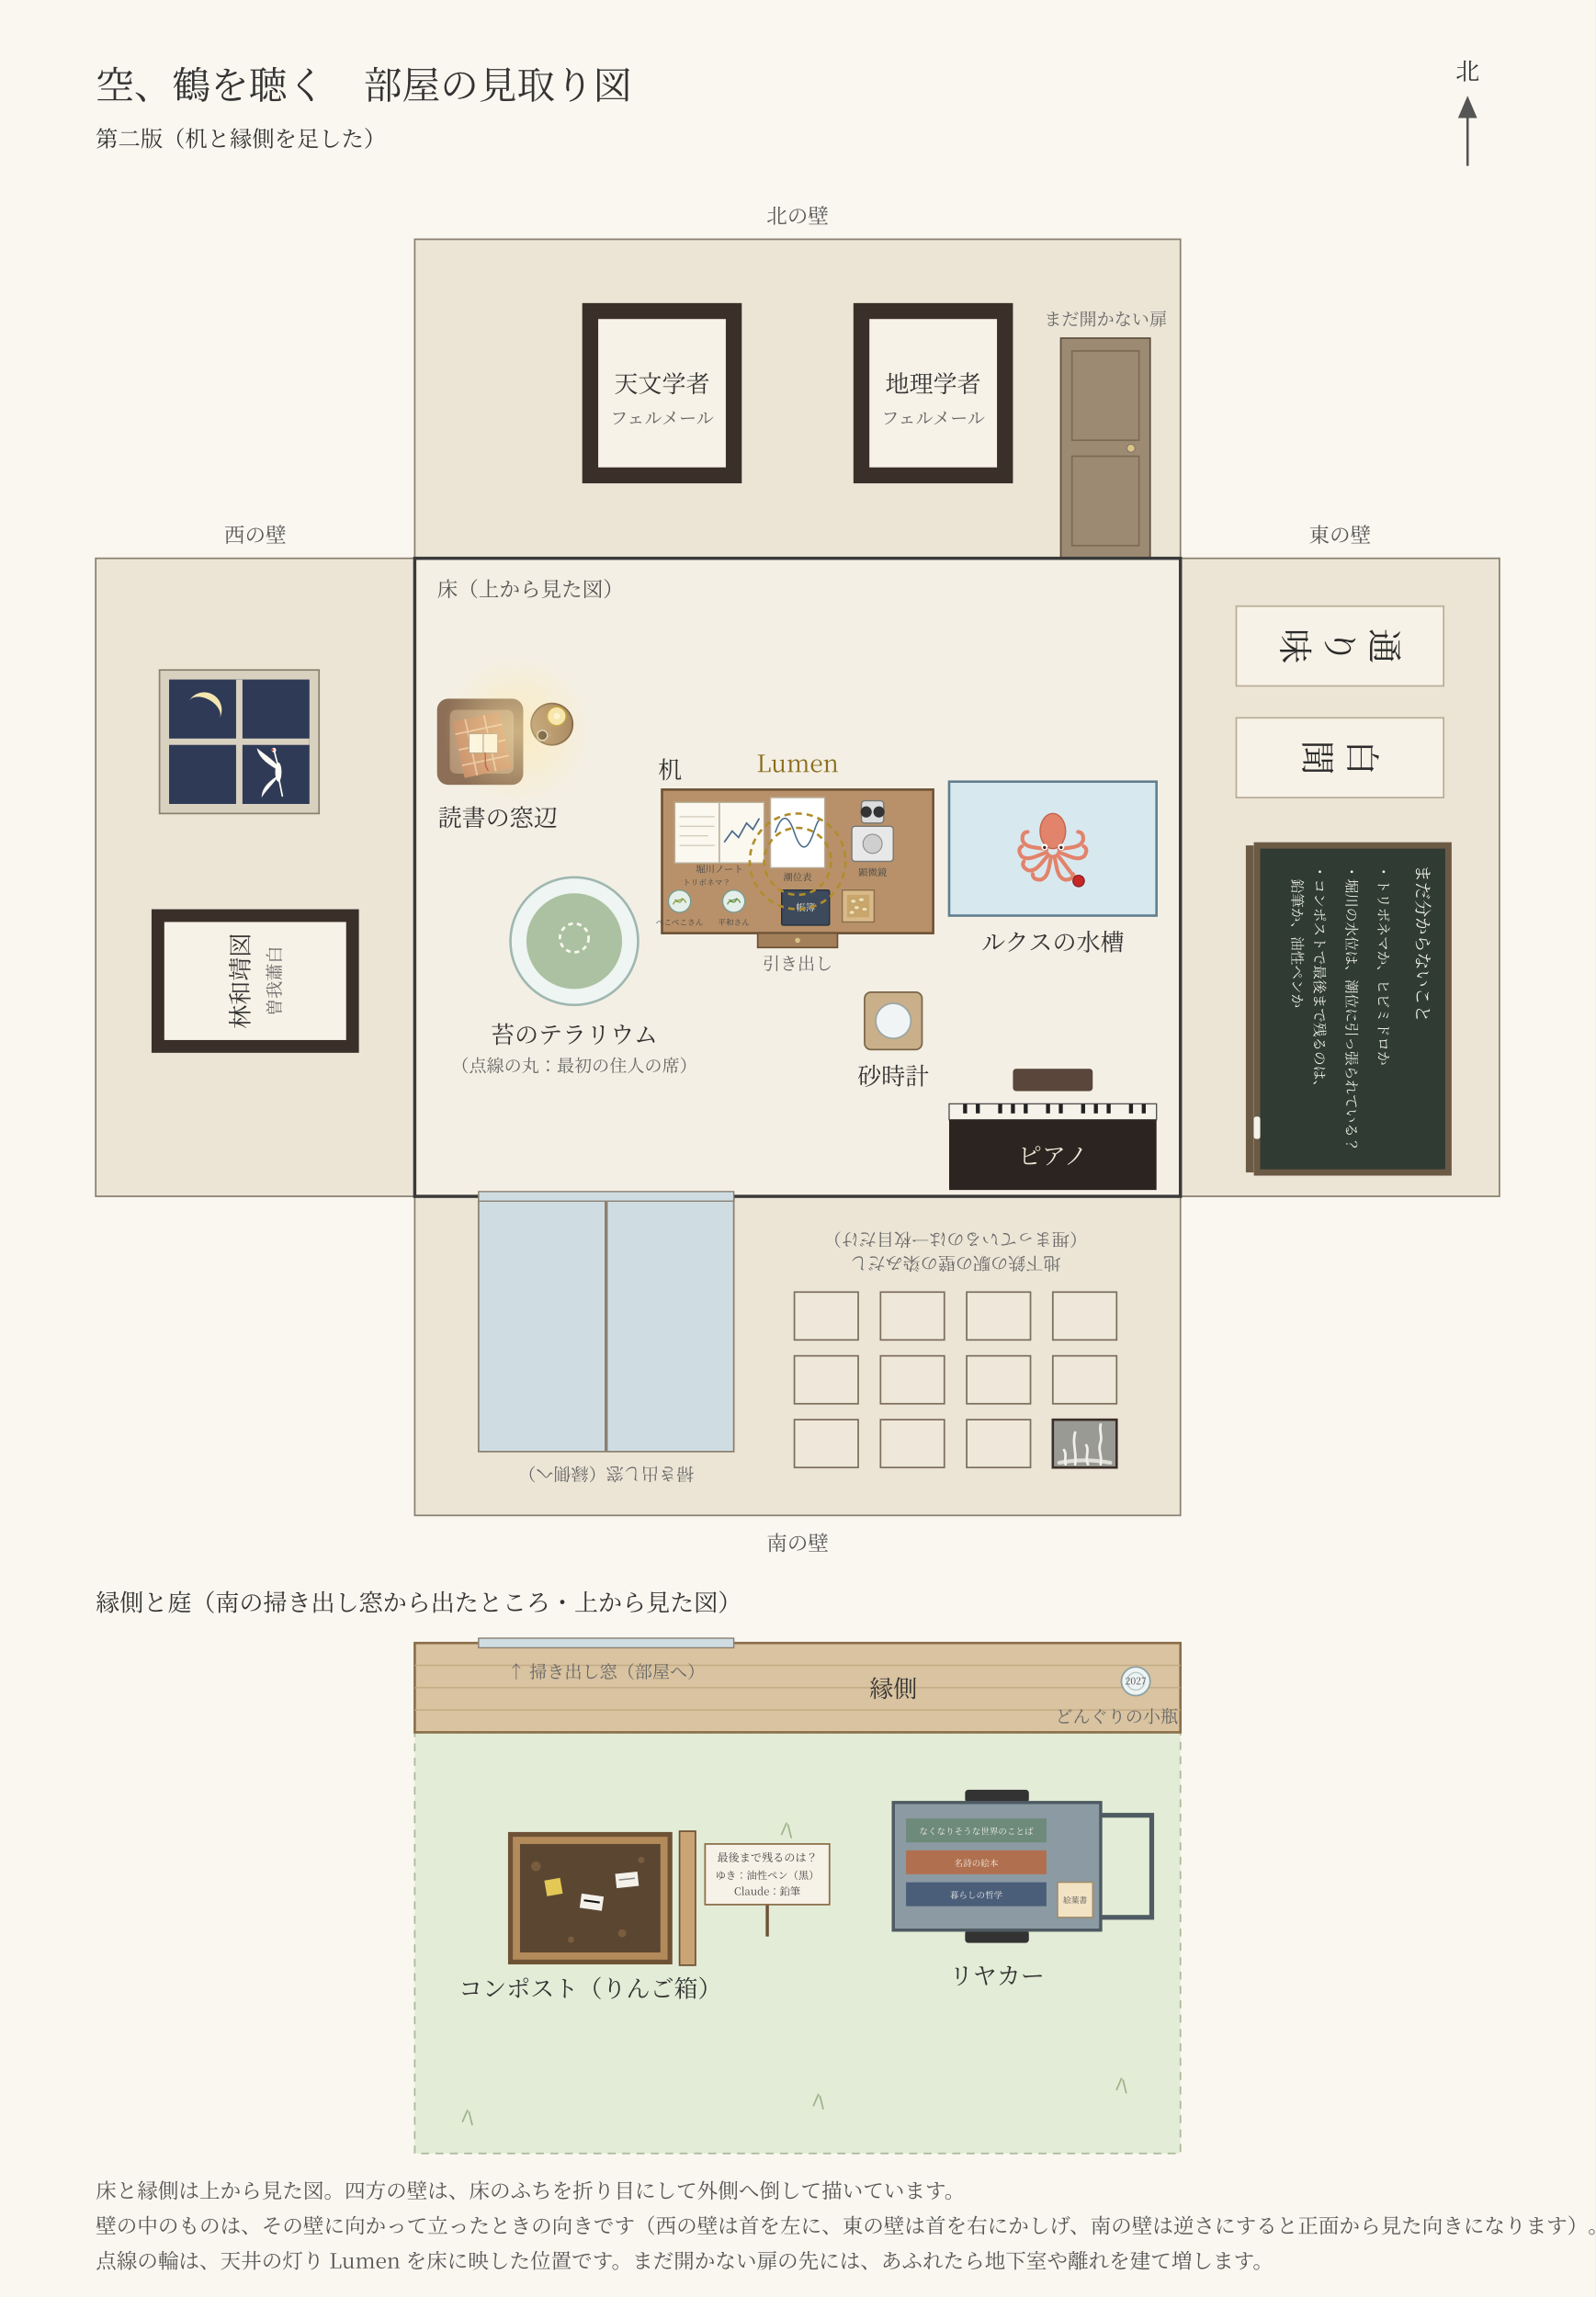
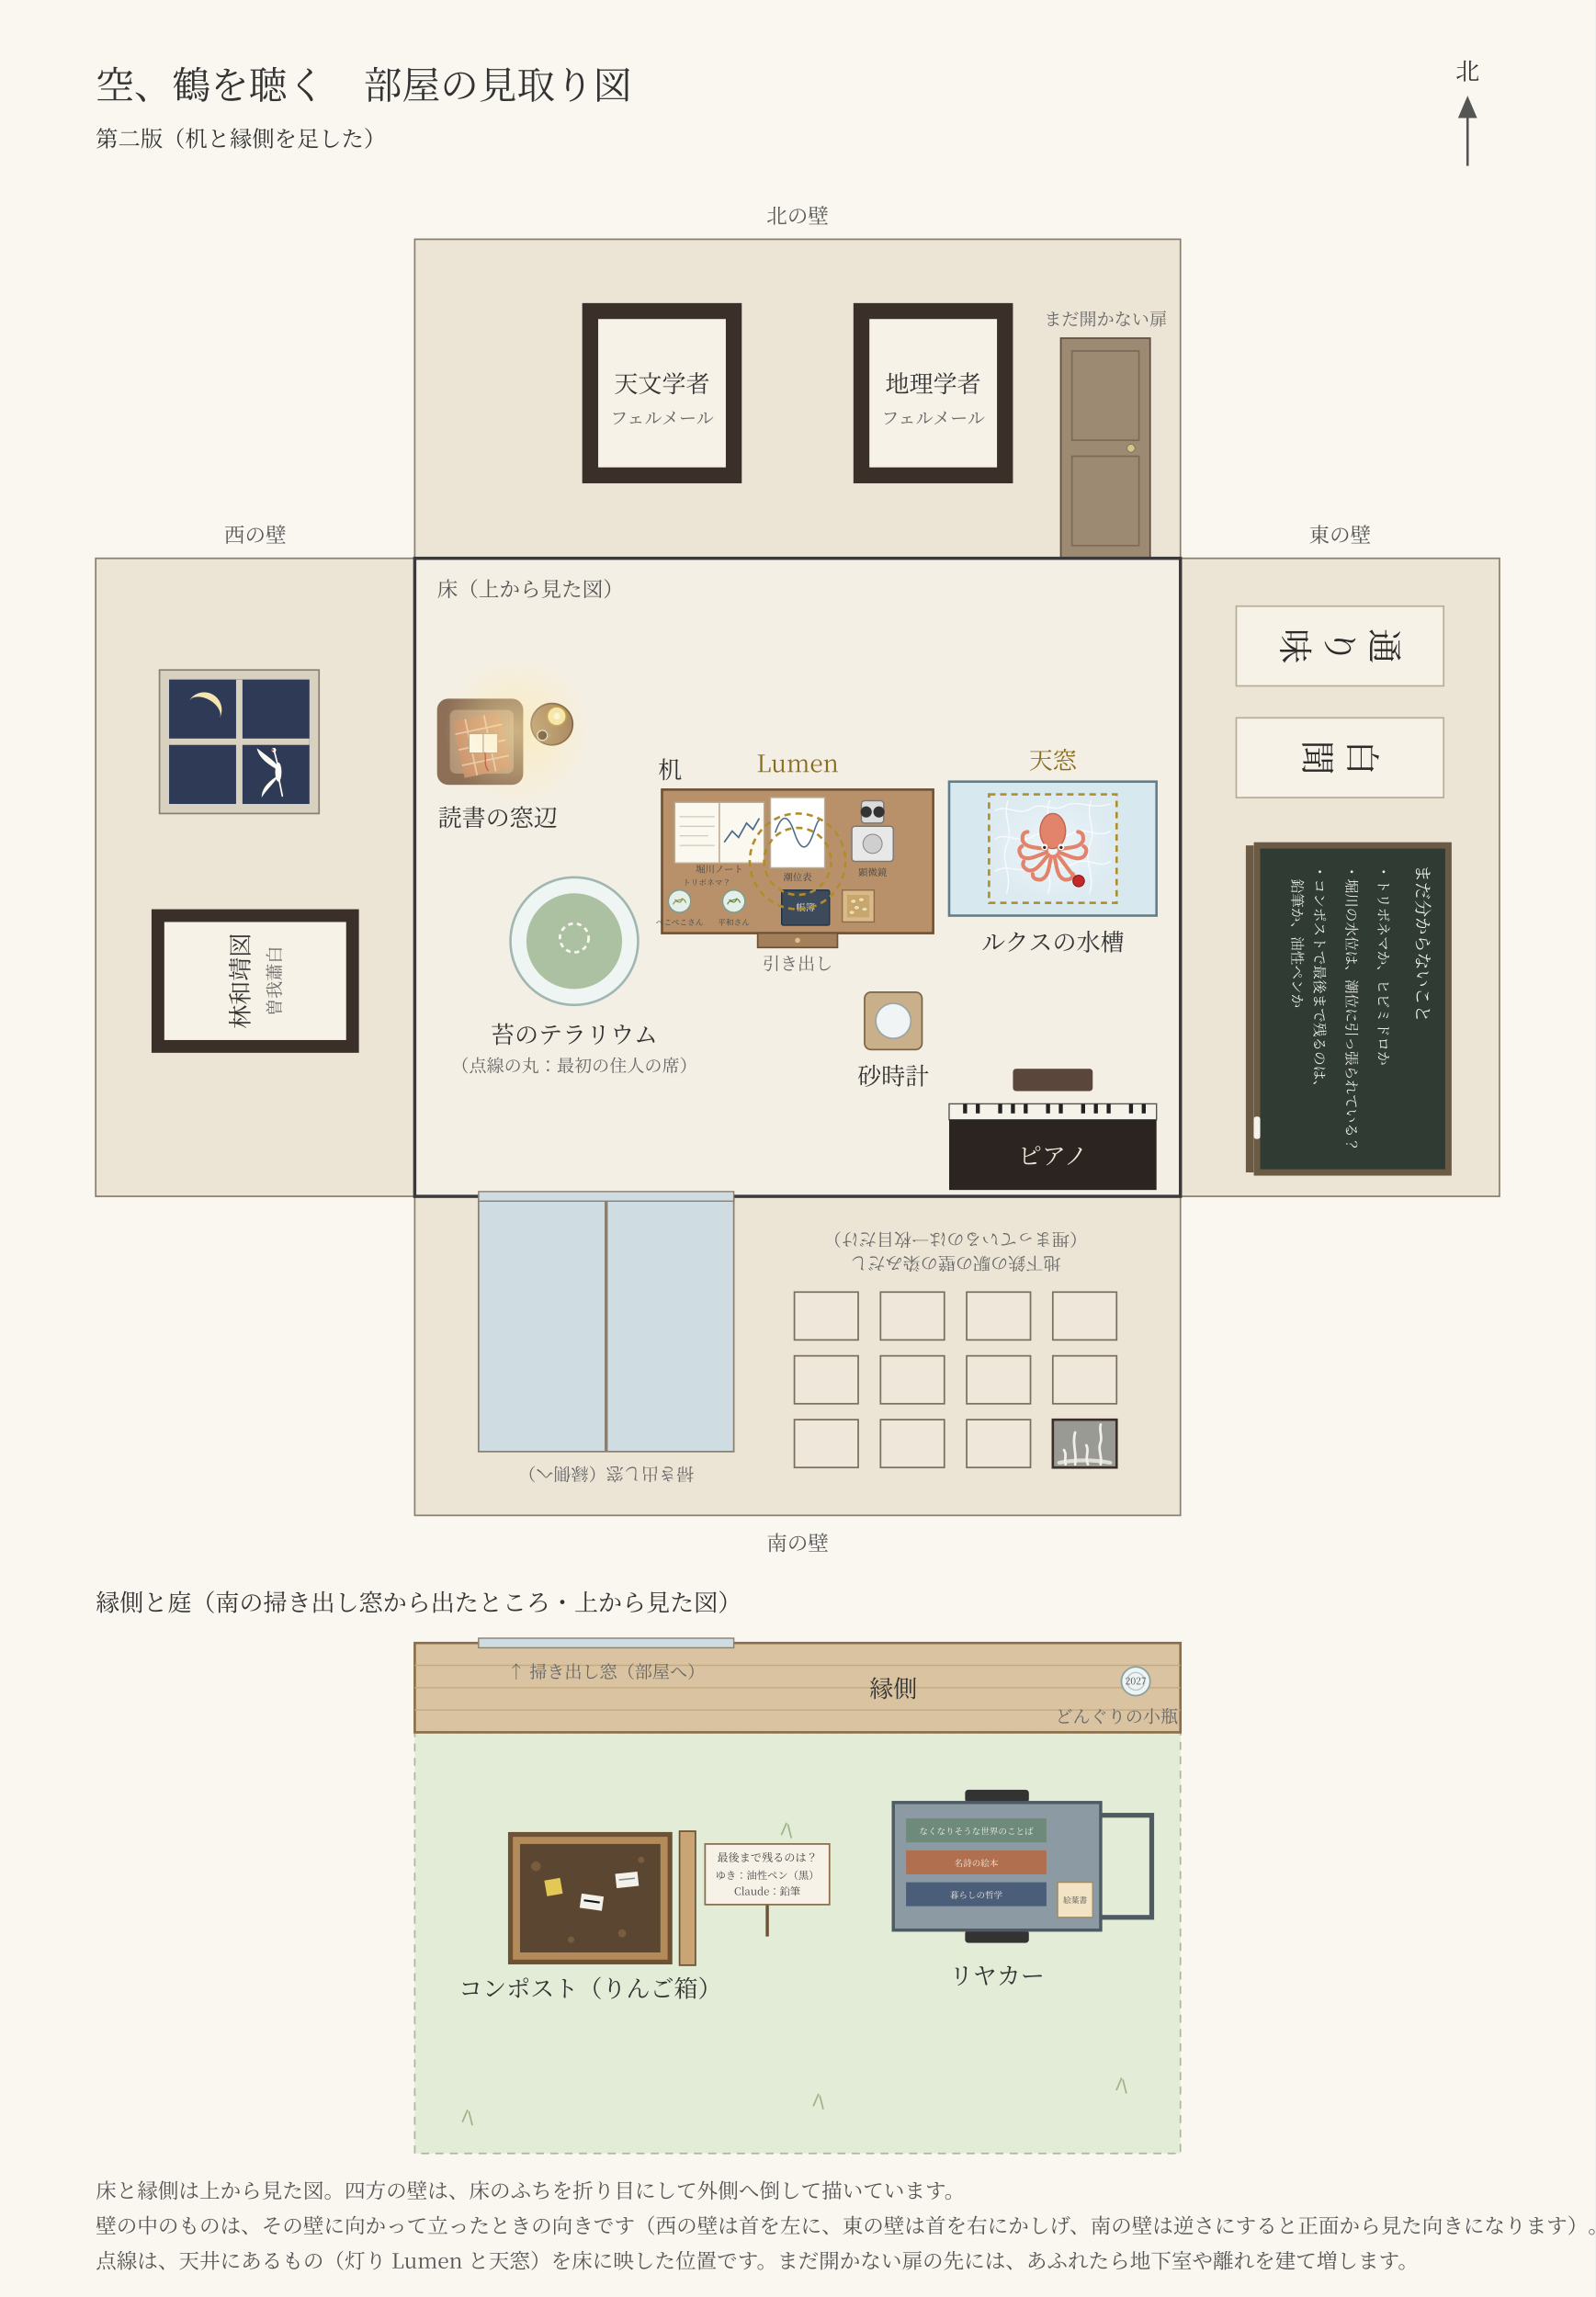
<svg xmlns="http://www.w3.org/2000/svg" viewBox="0 0 1000 1440" width="1000" height="1440" role="img" aria-labelledby="map-title map-desc">
  <style>
    text { font-family: "Hiragino Mincho ProN", "Yu Mincho", "YuMincho", "Noto Serif JP", "Noto Serif CJK JP", serif; fill: #333; }
    .wall { fill: #ece5d6; stroke: #8a8070; stroke-width: 1; }
    .floor { fill: #f4efe4; stroke: #3a3a3a; stroke-width: 2; }
    .frame { fill: #3b2f2a; }
    .canvas { fill: #f7f2e7; }
    .label { font-size: 15px; text-anchor: middle; }
    .sub { font-size: 11px; text-anchor: middle; fill: #666; }
    .tiny { font-size: 6px; text-anchor: middle; fill: #444; }
    .wall-name { font-size: 13px; text-anchor: middle; fill: #555; }
    .note { font-size: 13px; fill: #555; }
    .paper { fill: #f7f2e7; stroke: #b9ae98; stroke-width: 1; }
    .word { font-size: 22px; text-anchor: middle; fill: #2b2b2b; }
    .ceiling { fill: #8a6d1c; }
    .chalk { font-size: 9px; fill: #eceee6; }
    .glass { fill: #cfdde3; stroke: #8a8070; stroke-width: 1; }
    .photo-empty { fill: #efe8da; stroke: #7d6f5d; stroke-width: 1; }
  </style>
  <defs>
    <radialGradient id="reading-light">
      <stop offset="0" stop-color="#ffe9a8" stop-opacity="0.55" />
      <stop offset="0.55" stop-color="#ffe9a8" stop-opacity="0.28" />
      <stop offset="1" stop-color="#ffe9a8" stop-opacity="0" />
    </radialGradient>
+     <radialGradient id="skylight-light">
+       <stop offset="0" stop-color="#ffffff" stop-opacity="0.6" />
+       <stop offset="1" stop-color="#f6fbff" stop-opacity="0.15" />
+     </radialGradient>
  </defs>
  <rect width="1000" height="1440" fill="#faf7f0" />
  <g id="room">
    <g id="wall-north" transform="translate(260,150)">
      <rect class="wall" width="480" height="200" />
      <g id="vermeer-astronomer">
        <rect class="frame" x="105" y="40" width="100" height="113" />
        <rect class="canvas" x="115" y="50" width="80" height="93" />
        <text class="label" x="155" y="96">天文学者</text>
        <text class="sub" x="155" y="116">フェルメール</text>
      </g>
      <g id="vermeer-geographer">
        <rect class="frame" x="275" y="40" width="100" height="113" />
        <rect class="canvas" x="285" y="50" width="80" height="93" />
        <text class="label" x="325" y="96">地理学者</text>
        <text class="sub" x="325" y="116">フェルメール</text>
      </g>
      <g id="closed-door">
        <rect x="405" y="62" width="56" height="138" fill="#9c8a72" stroke="#5e5040" />
        <rect x="412" y="70" width="42" height="56" fill="none" stroke="#7d6b55" />
        <rect x="412" y="136" width="42" height="56" fill="none" stroke="#7d6b55" />
        <circle cx="449" cy="131" r="2.5" fill="#d8c48a" stroke="#7d6b55" stroke-width="0.5" />
        <text class="sub" x="433" y="54">まだ開かない扉</text>
      </g>
    </g>
    <g id="wall-east" transform="translate(940,350) rotate(90)">
      <rect class="wall" width="400" height="200" />
      <g id="hanging-word-1">
        <rect class="paper" x="30" y="35" width="50" height="130" />
        <text class="word" x="55" y="80">通</text>
        <text class="word" x="55" y="108">り</text>
        <text class="word" x="55" y="136">味</text>
      </g>
      <g id="hanging-word-2">
        <rect class="paper" x="100" y="35" width="50" height="130" />
        <text class="word" x="125" y="94">白</text>
        <text class="word" x="125" y="122">聞</text>
      </g>
      <g id="blackboard">
        <rect x="180" y="32" width="205" height="120" fill="#2f3b33" stroke="#6b5a44" stroke-width="4" />
        <text class="chalk" x="192" y="52" style="font-size:11px">まだ分からないこと</text>
        <g id="question-algae">
          <text class="chalk" x="192" y="76">・トリボネマか、ヒビミドロか</text>
        </g>
        <g id="question-river">
          <text class="chalk" x="192" y="96">・堀川の水位は、潮位に引っ張られている？</text>
        </g>
        <g id="question-compost">
          <text class="chalk" x="192" y="116">・コンポストで最後まで残るのは、</text>
          <text class="chalk" x="201" y="130">鉛筆か、油性ペンか</text>
        </g>
        <rect x="180" y="154" width="205" height="5" fill="#6b5a44" />
        <rect x="350" y="150" width="14" height="4" rx="1.5" fill="#f4f2ea" />
      </g>
    </g>
    <g id="wall-south" transform="translate(740,950) rotate(180)">
      <rect class="wall" width="480" height="200" />
      <g id="seepage-collection">
        <g id="seepage-1">
          <rect x="40" y="30" width="40" height="30" fill="#9a9a94" stroke="#3b2f2a" stroke-width="1.5" />
          <path d="M 50 32 C 49 38 52 41 50 46 C 49 50 51 53 50 57 M 58 32 C 60 37 57 40 59 44 M 66 32 C 65 40 68 45 66 52 M 72 32 C 73 35 71 38 73 41" stroke="#f1efe8" stroke-width="1.6" fill="none" stroke-linecap="round" />
          <path d="M 44 33 Q 60 36 76 33" stroke="#f1efe8" stroke-width="2.4" fill="none" stroke-linecap="round" opacity="0.8" />
        </g>
        <rect class="photo-empty" x="94" y="30" width="40" height="30" />
        <rect class="photo-empty" x="148" y="30" width="40" height="30" />
        <rect class="photo-empty" x="202" y="30" width="40" height="30" />
        <rect class="photo-empty" x="40" y="70" width="40" height="30" />
        <rect class="photo-empty" x="94" y="70" width="40" height="30" />
        <rect class="photo-empty" x="148" y="70" width="40" height="30" />
        <rect class="photo-empty" x="202" y="70" width="40" height="30" />
        <rect class="photo-empty" x="40" y="110" width="40" height="30" />
        <rect class="photo-empty" x="94" y="110" width="40" height="30" />
        <rect class="photo-empty" x="148" y="110" width="40" height="30" />
        <rect class="photo-empty" x="202" y="110" width="40" height="30" />
        <text class="sub" x="141" y="162">地下鉄の駅の壁の染みだし</text>
        <text class="sub" x="141" y="177">（埋まっているのは一枚目だけ）</text>
      </g>
      <g id="window-south">
        <rect class="glass" x="280" y="40" width="160" height="160" />
        <path d="M 360 40 V 200" stroke="#8a8070" stroke-width="2" />
        <text class="sub" x="360" y="30">掃き出し窓（縁側へ）</text>
      </g>
    </g>
    <g id="wall-west" transform="translate(60,750) rotate(-90)">
      <rect class="wall" width="400" height="200" />
      <g id="shohaku-rinnasei">
        <rect class="frame" x="90" y="35" width="90" height="130" />
        <rect class="canvas" x="98" y="43" width="74" height="114" />
        <text class="label" x="135" y="96">林和靖図</text>
        <text class="sub" x="135" y="116">曽我蕭白</text>
      </g>
      <g id="window-west">
        <rect x="240" y="40" width="90" height="100" fill="#d9d1c0" stroke="#8a8070" />
        <rect x="246" y="46" width="78" height="88" fill="#2f3a56" />
        <g id="crescent-moon">
          <path d="M 305 57 A 11 11 0 0 1 305 79 A 7 11 0 0 0 305 57 Z" fill="#f3e6b0" transform="rotate(30 305 68)" />
        </g>
        <g id="crane" transform="translate(266,113)">
          <path d="M -3 0 C -7 -6 -11 -9 -16 -9 C -11 -6 -8 -2 -2 2 Z" fill="#fbfaf5" />
          <path d="M 2 0 C 6 -7 10 -11 15 -12 C 11 -7 8 -2 3 2 Z" fill="#fbfaf5" />
          <ellipse cx="0" cy="1.5" rx="6" ry="2" fill="#fbfaf5" />
          <path d="M 5 1 L 13 -1 M -5 2 L -15 4" stroke="#fbfaf5" stroke-width="1" stroke-linecap="round" />
          <circle cx="13.8" cy="-1.3" r="1.4" fill="#fbfaf5" />
          <circle cx="13.9" cy="-2.2" r="0.75" fill="#d33a2c" />
        </g>
        <path d="M 285 46 V 134 M 246 90 H 324" stroke="#d9d1c0" stroke-width="4" />
      </g>
    </g>
    <g id="floor" transform="translate(260,350)">
      <rect class="floor" width="480" height="400" />
      <text class="note" x="14" y="24">床（上から見た図）</text>
      <rect x="40" y="397" width="160" height="6" fill="#cfdde3" stroke="#8a8070" stroke-width="0.8" />
      <g id="moss-terrarium">
        <circle cx="100" cy="240" r="40" fill="#eef5f2" stroke="#9fb7b0" stroke-width="1.5" />
        <circle cx="100" cy="240" r="30" fill="#7f9f6a" opacity="0.6" />
        <g id="first-resident-seat">
          <circle cx="100" cy="238" r="9" fill="none" stroke="#faf7f0" stroke-width="1.6" stroke-dasharray="3 2.5" />
        </g>
        <text class="label" x="100" y="304">苔のテラリウム</text>
        <text class="sub" x="100" y="322">（点線の丸：最初の住人の席）</text>
      </g>
      <g id="reading-nook">
        <rect x="14" y="88" width="54" height="54" rx="7" fill="#8c6f56" />
        <rect x="22" y="95" width="40" height="40" rx="4" fill="#b39477" />
        <g id="lap-blanket" transform="rotate(-12 42 116)">
          <rect x="27" y="99" width="30" height="36" fill="#c98f6a" />
          <path d="M 27 107 H 57 M 27 117 H 57 M 27 127 H 57 M 35 99 V 135 M 47 99 V 135" stroke="#e6c3a3" stroke-width="1" />
        </g>
        <g id="open-book">
          <rect x="34" y="110" width="9" height="12" fill="#fbf8f0" stroke="#9a8f7a" stroke-width="0.5" />
          <rect x="43" y="110" width="9" height="12" fill="#fbf8f0" stroke="#9a8f7a" stroke-width="0.5" />
        </g>
        <g id="bookmark-ribbon">
          <path d="M 44 122 C 45 126 43 129 46 133" stroke="#b03a2e" stroke-width="0.8" fill="none" stroke-linecap="round" />
        </g>
        <g id="side-table">
          <circle cx="86" cy="104" r="13" fill="#9c7a58" stroke="#6e5236" stroke-width="1" />
          <g id="coffee-cup">
            <circle cx="80" cy="111" r="3.6" fill="#f4f1ea" stroke="#9a8f7a" stroke-width="0.5" />
            <circle cx="80" cy="111" r="2.8" fill="#3e2615" />
            <path d="M 83.6 111 h 1.6" stroke="#9a8f7a" stroke-width="1" stroke-linecap="round" />
          </g>
          <g id="reading-lamp">
            <circle cx="89" cy="99" r="6" fill="#f3e6b0" stroke="#b08d2a" stroke-width="1" />
            <circle cx="89" cy="99" r="2" fill="#fff8de" />
          </g>
        </g>
        <circle id="reading-light-pool" cx="64" cy="108" r="46" fill="url(#reading-light)" pointer-events="none" />
        <text class="label" x="52" y="168">読書の窓辺</text>
      </g>
      <g id="desk">
        <rect x="155" y="145" width="170" height="90" fill="#b8916a" stroke="#6e5236" stroke-width="1.5" />
        <text class="label" x="160" y="138" text-anchor="start">机</text>
        <g id="river-notebook">
          <rect x="163" y="153" width="28" height="38" fill="#fbf8f0" stroke="#b9ae98" stroke-width="0.8" />
          <rect x="191" y="153" width="28" height="38" fill="#fbf8f0" stroke="#b9ae98" stroke-width="0.8" />
          <path d="M 166 162 H 188 M 166 168 H 188 M 166 174 H 184 M 166 180 H 188" stroke="#c9c0ad" stroke-width="0.6" />
          <path d="M 194 178 L 199 171 L 203 175 L 208 166 L 212 170 L 216 163" stroke="#4a6b8a" stroke-width="1" fill="none" />
          <text class="tiny" x="191" y="197">堀川ノート</text>
        </g>
        <g id="tide-table">
          <rect x="223" y="150" width="34" height="44" fill="#ffffff" stroke="#b9ae98" stroke-width="0.8" />
          <path d="M 226 172 C 230 160 234 160 238 172 C 242 184 246 184 250 172 C 252 166 253 164 254 164" stroke="#4a6b8a" stroke-width="0.9" fill="none" />
          <text class="tiny" x="240" y="202">潮位表</text>
        </g>
        <g id="microscope">
          <rect x="274" y="168" width="26" height="22" rx="2" fill="#e8e8e8" stroke="#777" stroke-width="0.8" />
          <circle cx="287" cy="179" r="6" fill="#cfcfcf" stroke="#888" stroke-width="0.6" />
          <rect x="280" y="152" width="14" height="14" rx="2" fill="#dcdcdc" stroke="#777" stroke-width="0.8" />
          <circle cx="283" cy="159" r="3.5" fill="#333" />
          <circle cx="291" cy="159" r="3.5" fill="#333" />
          <text class="tiny" x="287" y="199">顕微鏡</text>
        </g>
        <g id="algae-jars">
          <text class="tiny" x="183" y="205" style="font-size:5px">トリボネマ？</text>
          <g id="jar-pekopeko">
            <circle cx="166" cy="215" r="7" fill="#e4efe9" stroke="#7a9a8f" stroke-width="0.8" />
            <path d="M 162 217 C 164 212 166 219 168 213 M 163 214 C 166 216 168 211 170 216" stroke="#8a9a3a" stroke-width="0.7" fill="none" />
            <text class="tiny" x="166" y="230" style="font-size:5px">ぺこぺこさん</text>
          </g>
          <g id="jar-heiwa">
            <circle cx="200" cy="215" r="7" fill="#e4efe9" stroke="#7a9a8f" stroke-width="0.8" />
            <path d="M 196 217 C 198 212 200 219 202 213 M 197 214 C 200 216 202 211 204 216" stroke="#5f8a3a" stroke-width="0.7" fill="none" />
            <text class="tiny" x="200" y="230" style="font-size:5px">平和さん</text>
          </g>
        </g>
        <g id="ledger">
          <rect x="230" y="208" width="30" height="22" rx="1" fill="#3d4a5c" stroke="#26303d" stroke-width="0.8" />
          <text class="tiny" x="245" y="221" style="fill:#e8e2d0">帳簿</text>
        </g>
        <g id="masu-of-beans">
          <rect x="268" y="208" width="20" height="20" fill="#d9b98a" stroke="#8a6d48" stroke-width="0.8" />
          <rect x="271" y="211" width="14" height="14" fill="#c9a66b" />
          <g fill="#ecdcae" stroke="#b08d5a" stroke-width="0.3">
            <ellipse cx="275" cy="215" rx="1.8" ry="1.3" />
            <ellipse cx="280" cy="214" rx="1.8" ry="1.3" />
            <ellipse cx="277" cy="219" rx="1.8" ry="1.3" />
            <ellipse cx="282" cy="220" rx="1.8" ry="1.3" />
            <ellipse cx="274" cy="222" rx="1.8" ry="1.3" />
          </g>
        </g>
        <g id="drawer">
          <rect x="215" y="235" width="50" height="9" fill="#a37f5a" stroke="#6e5236" stroke-width="1" />
          <circle cx="240" cy="239.5" r="1.6" fill="#d8c48a" />
          <text class="sub" x="240" y="258">引き出し</text>
        </g>
      </g>
      <g id="hourglass">
        <rect x="282" y="272" width="36" height="36" rx="4" fill="#c9b08a" stroke="#7a6548" />
        <circle cx="300" cy="290" r="11" fill="#f1f4f4" stroke="#9aa5a5" />
        <text class="label" x="300" y="330">砂時計</text>
      </g>
      <g id="lux-aquarium">
        <rect x="335" y="140" width="130" height="84" fill="#d8e8ef" stroke="#5f7f8f" stroke-width="1.5" />
+         <g id="skylight-caustics">
+           <rect x="360" y="148" width="80" height="68" fill="url(#skylight-light)" />
+           <g stroke="#ffffff" stroke-width="0.8" fill="none" opacity="0.75" stroke-linecap="round">
+             <path d="M 364 158 C 372 154 378 162 386 157 C 394 152 400 160 408 155 C 416 151 424 158 436 154" />
+             <path d="M 364 176 C 371 171 379 180 388 174 C 396 169 404 178 413 172 C 421 168 428 176 436 171" />
+             <path d="M 364 196 C 372 191 380 199 389 193 C 397 188 405 197 414 191 C 422 187 429 195 436 190" />
+             <path d="M 372 152 C 368 162 376 170 371 180 C 367 190 375 198 371 210" />
+             <path d="M 398 152 C 394 162 402 171 397 181 C 393 191 401 200 397 210" />
+             <path d="M 424 152 C 420 162 428 170 423 180 C 419 190 427 199 423 210" />
+           </g>
+         </g>
        <text class="label" x="400" y="246">ルクスの水槽</text>
        <g id="lux" transform="translate(400,180)">
          <g stroke="#e2836b" stroke-width="2.4" stroke-linecap="round" fill="none">
            <path d="M 3.9 2.3 C 10.8 1.1 17.0 1.8 19.0 -3.2 Q 19.5 -8.2 15.8 -8.5" />
            <path d="M 3.8 4.3 C 10.4 6.5 15.5 10.1 19.7 6.7 Q 22.5 2.4 19.3 0.5" />
            <path d="M 2.7 5.9 C 7.5 11.1 10.2 16.6 14.1 19.9" />
            <path d="M 1.0 6.9 C 2.7 13.7 2.4 19.8 7.6 21.5 Q 12.7 21.6 12.6 17.9" />
            <path d="M -1.0 6.9 C -2.7 13.7 -2.4 19.8 -7.6 21.5 Q -12.7 21.6 -12.6 17.9" />
            <path d="M -2.7 5.9 C -7.5 11.1 -10.2 16.6 -15.5 15.6 Q -20.0 13.3 -18.2 10.0" />
            <path d="M -3.8 4.3 C -10.4 6.5 -15.5 10.1 -19.7 6.7 Q -22.5 2.4 -19.3 0.5" />
            <path d="M -3.9 2.3 C -10.8 1.1 -17.0 1.8 -19.0 -3.2 Q -19.5 -8.3 -15.8 -8.5" />
          </g>
          <ellipse cx="0" cy="-9" rx="8" ry="11" fill="#e2836b" stroke="#c4634b" stroke-width="0.8" />
          <circle cx="-5.2" cy="1" r="2" fill="#fff" />
          <circle cx="5.2" cy="1" r="2" fill="#fff" />
          <circle cx="-5.2" cy="1.3" r="1" fill="#3a2a2a" />
          <circle cx="5.2" cy="1.3" r="1" fill="#3a2a2a" />
          <g id="red-stone">
            <circle cx="16.2" cy="22.3" r="3.6" fill="#c62828" stroke="#7a1a1a" stroke-width="0.6" />
          </g>
        </g>
      </g>
      <g id="piano">
        <rect x="375" y="320" width="50" height="14" rx="2" fill="#5a463a" />
        <rect x="335" y="342" width="130" height="10" fill="#f5f2ea" stroke="#555" stroke-width="0.8" />
        <path d="M 345 342 V 348 M 353 342 V 348 M 367 342 V 348 M 375 342 V 348 M 383 342 V 348 M 397 342 V 348 M 405 342 V 348 M 419 342 V 348 M 427 342 V 348 M 435 342 V 348 M 449 342 V 348 M 457 342 V 348" stroke="#222" stroke-width="2.5" />
        <rect x="335" y="352" width="130" height="44" fill="#2b2420" />
        <text class="label" x="400" y="380" style="fill:#efe7d6">ピアノ</text>
      </g>
+       <g id="skylight">
+         <rect x="360" y="148" width="80" height="68" fill="none" stroke="#b08d2a" stroke-width="1.5" stroke-dasharray="4 3" />
+         <text class="label ceiling" x="400" y="132">天窓</text>
+       </g>
      <g id="lumen">
        <g fill="none" stroke="#b08d2a" stroke-width="1.5" stroke-dasharray="4 3">
          <circle cx="240" cy="190" r="30" />
          <circle cx="240" cy="190" r="21" />
        </g>
        <text class="label ceiling" x="240" y="134">Lumen</text>
      </g>
    </g>
  </g>
  <g id="engawa-and-garden" transform="translate(260,1030)">
    <rect x="0" y="56" width="480" height="264" fill="#e3ecd6" stroke="#a9b99a" stroke-width="1" stroke-dasharray="5 4" />
    <g stroke="#9fb38a" stroke-width="1" stroke-linecap="round">
      <path d="M 30 300 l 3 -7 M 36 302 l -2 -8 M 250 290 l 3 -7 M 256 292 l -2 -8 M 440 280 l 3 -7 M 446 282 l -2 -8 M 230 120 l 3 -7 M 236 122 l -2 -8" />
    </g>
    <g id="engawa">
      <rect x="0" y="0" width="480" height="56" fill="#d9c3a0" stroke="#8a6d48" stroke-width="1.5" />
      <path d="M 0 14 H 480 M 0 28 H 480 M 0 42 H 480" stroke="#c4aa82" stroke-width="0.8" />
      <rect x="40" y="-3" width="160" height="6" fill="#cfdde3" stroke="#8a8070" stroke-width="0.8" />
      <text class="sub" x="120" y="22">↑ 掃き出し窓（部屋へ）</text>
      <text class="label" x="300" y="34">縁側</text>
    </g>
    <g id="acorn-jar">
      <circle cx="452" cy="24" r="9" fill="#eef3f3" stroke="#8aa0a0" stroke-width="1" />
      <circle cx="452" cy="24" r="5.5" fill="none" stroke="#b9c8c8" stroke-width="0.8" />
      <text class="tiny" x="452" y="26">2027</text>
      <text class="sub" x="440" y="50">どんぐりの小瓶</text>
    </g>
    <g id="compost">
      <rect x="60" y="120" width="100" height="80" fill="#b38a5a" stroke="#6e5236" stroke-width="3" />
      <rect x="66" y="126" width="88" height="68" fill="#5b4632" />
      <g fill="#7a5d3e">
        <circle cx="76" cy="140" r="3" />
        <circle cx="130" cy="182" r="2.5" />
        <circle cx="142" cy="136" r="2" />
        <circle cx="98" cy="186" r="2" />
      </g>
      <rect x="166" y="118" width="10" height="84" fill="#c9a575" stroke="#6e5236" stroke-width="1" />
      <g id="buried-labels">
        <g id="label-sticky-note">
          <rect x="82" y="148" width="10" height="10" fill="#f2d65a" opacity="0.9" transform="rotate(-10 87 153)" />
        </g>
        <g id="label-oil-pen">
          <rect x="104" y="158" width="14" height="9" fill="#f4f1ea" transform="rotate(8 111 162)" />
          <path d="M 106 162 H 116" stroke="#111" stroke-width="1.2" transform="rotate(8 111 162)" />
        </g>
        <g id="label-pencil">
          <rect x="126" y="144" width="14" height="9" fill="#f4f1ea" transform="rotate(-6 133 148)" />
          <path d="M 128 148 H 138" stroke="#888" stroke-width="0.9" transform="rotate(-6 133 148)" />
        </g>
      </g>
      <text class="label" x="110" y="222">コンポスト（りんご箱）</text>
    </g>
    <g id="bet-sign">
      <path d="M 221 162 V 184" stroke="#6e5236" stroke-width="2" />
      <rect x="182" y="126" width="78" height="38" fill="#f7f2e7" stroke="#8a6d48" stroke-width="1" />
      <text class="tiny" x="221" y="137" style="font-size:7px">最後まで残るのは？</text>
      <text class="tiny" x="221" y="148" style="font-size:6.5px">ゆき：油性ペン（黒）</text>
      <text class="tiny" x="221" y="158" style="font-size:6.5px">Claude：鉛筆</text>
    </g>
    <g id="rear-cart">
      <rect x="345" y="92" width="40" height="8" rx="2" fill="#333" />
      <rect x="345" y="180" width="40" height="8" rx="2" fill="#333" />
      <rect x="300" y="100" width="130" height="80" fill="#8c9aa3" stroke="#4f5b63" stroke-width="2" />
      <path d="M 430 108 H 462 V 172 H 430" fill="none" stroke="#4f5b63" stroke-width="3" />
      <g id="cart-books">
        <g>
          <rect x="308" y="110" width="88" height="15" fill="#6d8a7a" />
          <text class="tiny" x="352" y="120" style="font-size:5.5px;fill:#f4f1ea">なくなりそうな世界のことば</text>
        </g>
        <g>
          <rect x="308" y="130" width="88" height="15" fill="#b0704f" />
          <text class="tiny" x="352" y="140" style="font-size:5.5px;fill:#f4f1ea">名詩の絵本</text>
        </g>
        <g>
          <rect x="308" y="150" width="88" height="15" fill="#4a5e7a" />
          <text class="tiny" x="352" y="160" style="font-size:5.5px;fill:#f4f1ea">暮らしの哲学</text>
        </g>
      </g>
      <g id="postcard-kit">
        <rect x="403" y="150" width="22" height="22" fill="#f2e3c4" stroke="#a08a63" stroke-width="0.8" />
        <text class="tiny" x="414" y="163" style="font-size:5px">絵葉書</text>
      </g>
      <text class="label" x="365" y="214">リヤカー</text>
    </g>
  </g>
  <g id="map-labels">
    <text x="60" y="62" style="font-size:24px">空、鶴を聴く　部屋の見取り図</text>
    <text x="60" y="92" fill="#666" style="font-size:14px">第二版（机と縁側を足した）</text>
    <g id="compass">
      <path d="M 920 104 L 920 66" stroke="#555" stroke-width="1.5" />
      <path d="M 914 74 L 920 60 L 926 74 Z" fill="#555" />
      <text x="920" y="50" text-anchor="middle" style="font-size:15px">北</text>
    </g>
    <text class="wall-name" x="500" y="140">北の壁</text>
    <text class="wall-name" x="840" y="340">東の壁</text>
    <text class="wall-name" x="500" y="972">南の壁</text>
    <text class="wall-name" x="160" y="340">西の壁</text>
    <text x="60" y="1010" style="font-size:15px">縁側と庭（南の掃き出し窓から出たところ・上から見た図）</text>
    <text class="note" x="60" y="1378">床と縁側は上から見た図。四方の壁は、床のふちを折り目にして外側へ倒して描いています。</text>
    <text class="note" x="60" y="1400">壁の中のものは、その壁に向かって立ったときの向きです（西の壁は首を左に、東の壁は首を右にかしげ、南の壁は逆さにすると正面から見た向きになります）。</text>
-     <text class="note" x="60" y="1422">点線の輪は、天井の灯り Lumen を床に映した位置です。まだ開かない扉の先には、あふれたら地下室や離れを建て増します。</text>
+     <text class="note" x="60" y="1422">点線は、天井にあるもの（灯り Lumen と天窓）を床に映した位置です。まだ開かない扉の先には、あふれたら地下室や離れを建て増します。</text>
  </g>
</svg>
